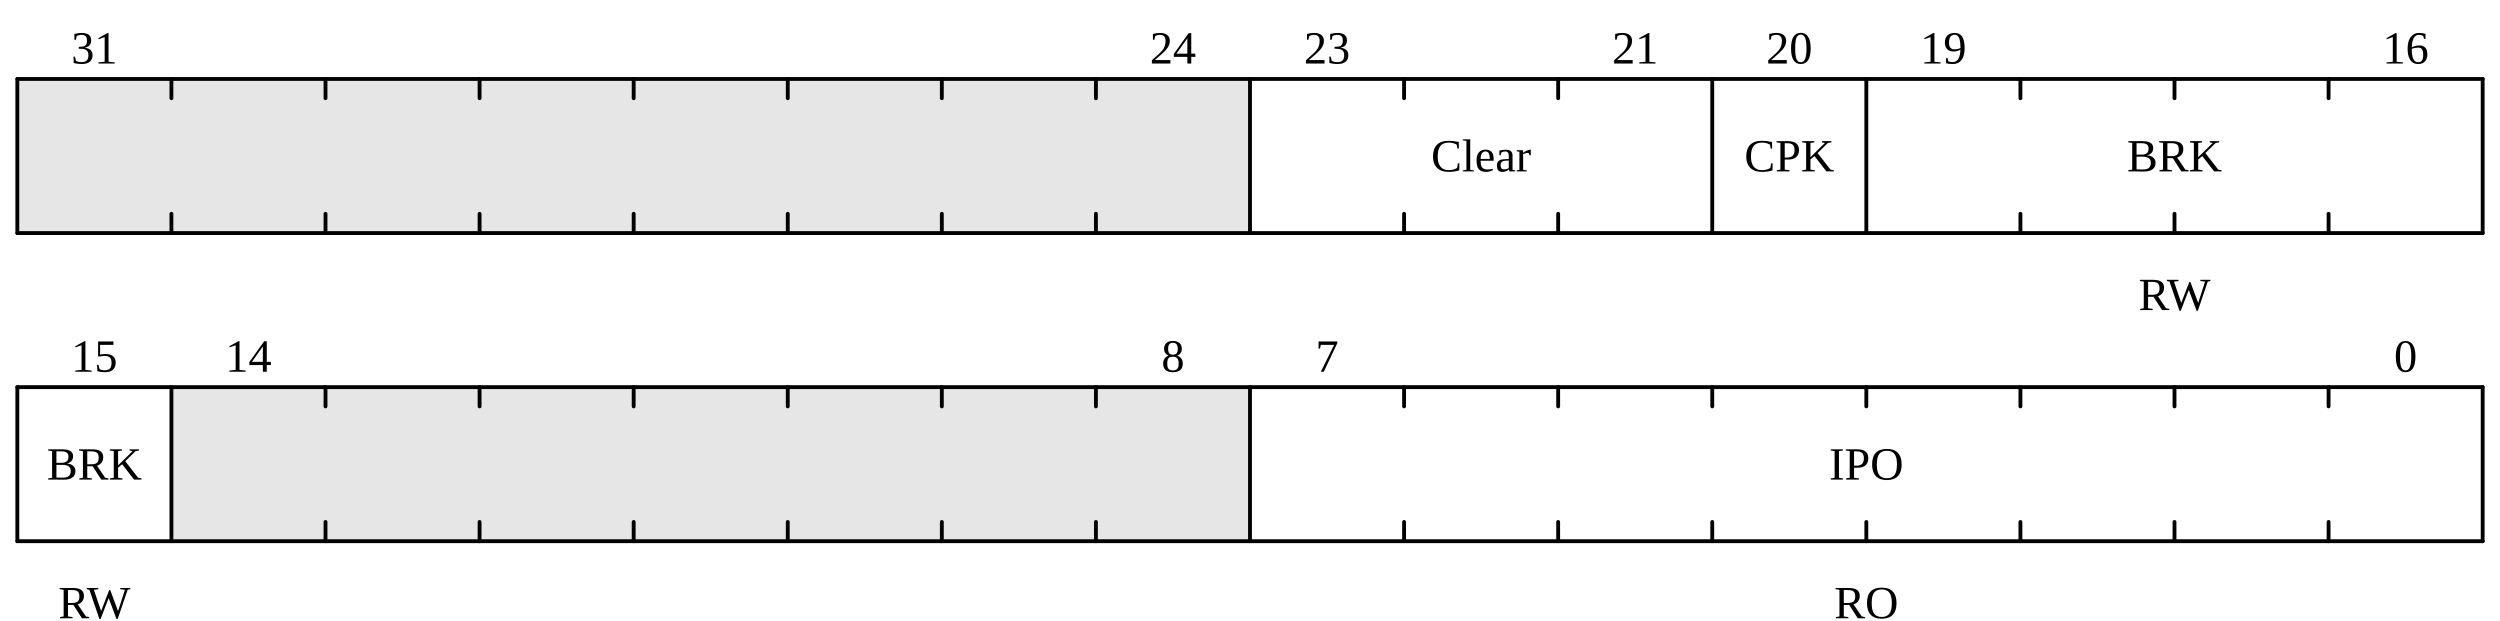
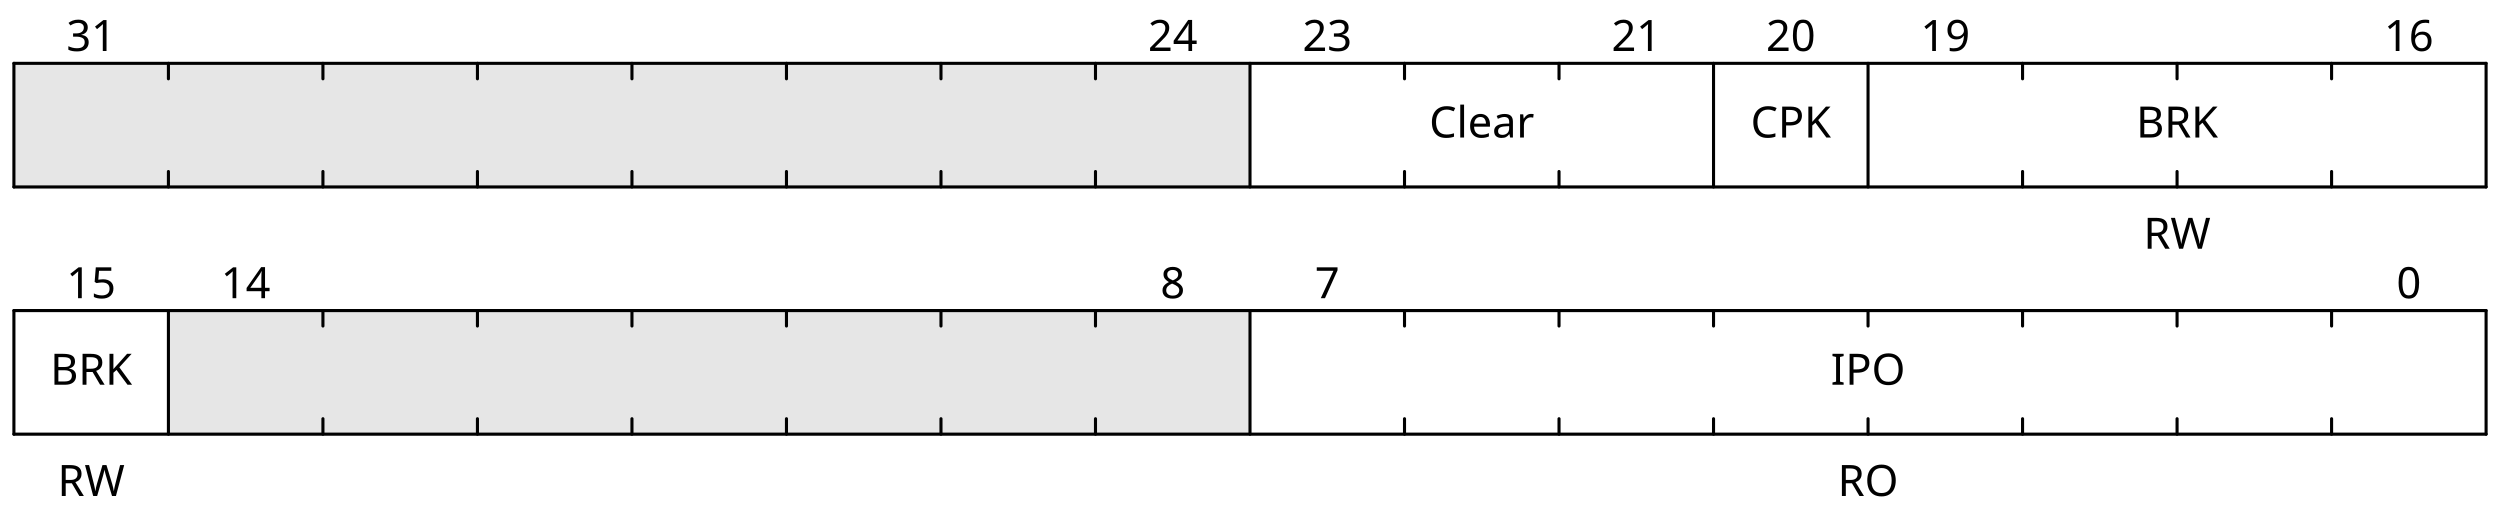
- <svg xmlns="http://www.w3.org/2000/svg" width="649" height="161" viewBox="0 0 649 161">
+ <svg xmlns="http://www.w3.org/2000/svg" width="809" height="165" viewBox="0 0 809 165">
  <g transform="translate(4.5,80.5)">
    <g stroke="black" stroke-width="1" stroke-linecap="round" transform="translate(0,20)">
-       <line x2="640" />
+       <line x2="800" />
      <line y2="40" />
-       <line x2="640" y1="40" y2="40" />
-       <line x1="640" x2="640" y2="40" />
+       <line x2="800" y1="40" y2="40" />
+       <line x1="800" x2="800" y2="40" />
+       <line x1="750" x2="750" y2="5" />
+       <line x1="750" x2="750" y1="35" y2="40" />
+       <line x1="700" x2="700" y2="5" />
+       <line x1="700" x2="700" y1="35" y2="40" />
+       <line x1="650" x2="650" y2="5" />
+       <line x1="650" x2="650" y1="35" y2="40" />
      <line x1="600" x2="600" y2="5" />
      <line x1="600" x2="600" y1="35" y2="40" />
-       <line x1="560" x2="560" y2="5" />
-       <line x1="560" x2="560" y1="35" y2="40" />
-       <line x1="520" x2="520" y2="5" />
-       <line x1="520" x2="520" y1="35" y2="40" />
-       <line x1="480" x2="480" y2="5" />
-       <line x1="480" x2="480" y1="35" y2="40" />
-       <line x1="440" x2="440" y2="5" />
-       <line x1="440" x2="440" y1="35" y2="40" />
-       <line x1="400" x2="400" y2="5" />
-       <line x1="400" x2="400" y1="35" y2="40" />
-       <line x1="360" x2="360" y2="5" />
-       <line x1="360" x2="360" y1="35" y2="40" />
-       <line x1="320" x2="320" y2="40" />
-       <line x1="280" x2="280" y2="5" />
-       <line x1="280" x2="280" y1="35" y2="40" />
-       <line x1="240" x2="240" y2="5" />
-       <line x1="240" x2="240" y1="35" y2="40" />
+       <line x1="550" x2="550" y2="5" />
+       <line x1="550" x2="550" y1="35" y2="40" />
+       <line x1="500" x2="500" y2="5" />
+       <line x1="500" x2="500" y1="35" y2="40" />
+       <line x1="450" x2="450" y2="5" />
+       <line x1="450" x2="450" y1="35" y2="40" />
+       <line x1="400" x2="400" y2="40" />
+       <line x1="350" x2="350" y2="5" />
+       <line x1="350" x2="350" y1="35" y2="40" />
+       <line x1="300" x2="300" y2="5" />
+       <line x1="300" x2="300" y1="35" y2="40" />
+       <line x1="250" x2="250" y2="5" />
+       <line x1="250" x2="250" y1="35" y2="40" />
      <line x1="200" x2="200" y2="5" />
      <line x1="200" x2="200" y1="35" y2="40" />
-       <line x1="160" x2="160" y2="5" />
-       <line x1="160" x2="160" y1="35" y2="40" />
-       <line x1="120" x2="120" y2="5" />
-       <line x1="120" x2="120" y1="35" y2="40" />
-       <line x1="80" x2="80" y2="5" />
-       <line x1="80" x2="80" y1="35" y2="40" />
-       <line x1="40" x2="40" y2="40" />
+       <line x1="150" x2="150" y2="5" />
+       <line x1="150" x2="150" y1="35" y2="40" />
+       <line x1="100" x2="100" y2="5" />
+       <line x1="100" x2="100" y1="35" y2="40" />
+       <line x1="50" x2="50" y2="40" />
    </g>
    <g text-anchor="middle">
      <g>
        <g transform="translate(0,20)">
-           <rect style="fill-opacity:0.1" x="40" y="0" width="280" height="40" />
+           <rect style="fill-opacity:0.1" x="50" y="0" width="350" height="40" />
        </g>
-         <g transform="translate(20,16)">
-           <text x="600">0</text>
-           <text x="320">7</text>
-           <text x="280">8</text>
-           <text x="40">14</text>
-           <text x="0">15</text>
+         <g transform="translate(25,16)">
+           <text x="750" font-size="14" font-family="sans-serif" font-weight="normal">0</text>
+           <text x="400" font-size="14" font-family="sans-serif" font-weight="normal">7</text>
+           <text x="350" font-size="14" font-family="sans-serif" font-weight="normal">8</text>
+           <text x="50" font-size="14" font-family="sans-serif" font-weight="normal">14</text>
+           <text x="0" font-size="14" font-family="sans-serif" font-weight="normal">15</text>
        </g>
-         <g transform="translate(20,44)">
-           <text x="460">
+         <g transform="translate(25,44)">
+           <text x="575" font-size="14" font-family="sans-serif" font-weight="normal">
            <tspan>IPO</tspan>
          </text>
-           <text x="0">
+           <text x="0" font-size="14" font-family="sans-serif" font-weight="normal">
            <tspan>BRK</tspan>
          </text>
        </g>
-         <g transform="translate(20,80)">
-           <text x="460">
+         <g transform="translate(25,80)">
+           <text x="575" font-size="14" font-family="sans-serif" font-weight="normal">
            <tspan>RO</tspan>
          </text>
-           <text x="0">
+           <text x="0" font-size="14" font-family="sans-serif" font-weight="normal">
            <tspan>RW</tspan>
          </text>
        </g>
      </g>
    </g>
  </g>
  <g transform="translate(4.5,0.5)">
    <g stroke="black" stroke-width="1" stroke-linecap="round" transform="translate(0,20)">
-       <line x2="640" />
+       <line x2="800" />
      <line y2="40" />
-       <line x2="640" y1="40" y2="40" />
-       <line x1="640" x2="640" y2="40" />
-       <line x1="600" x2="600" y2="5" />
-       <line x1="600" x2="600" y1="35" y2="40" />
-       <line x1="560" x2="560" y2="5" />
-       <line x1="560" x2="560" y1="35" y2="40" />
-       <line x1="520" x2="520" y2="5" />
-       <line x1="520" x2="520" y1="35" y2="40" />
-       <line x1="480" x2="480" y2="40" />
-       <line x1="440" x2="440" y2="40" />
-       <line x1="400" x2="400" y2="5" />
-       <line x1="400" x2="400" y1="35" y2="40" />
-       <line x1="360" x2="360" y2="5" />
-       <line x1="360" x2="360" y1="35" y2="40" />
-       <line x1="320" x2="320" y2="40" />
-       <line x1="280" x2="280" y2="5" />
-       <line x1="280" x2="280" y1="35" y2="40" />
-       <line x1="240" x2="240" y2="5" />
-       <line x1="240" x2="240" y1="35" y2="40" />
+       <line x2="800" y1="40" y2="40" />
+       <line x1="800" x2="800" y2="40" />
+       <line x1="750" x2="750" y2="5" />
+       <line x1="750" x2="750" y1="35" y2="40" />
+       <line x1="700" x2="700" y2="5" />
+       <line x1="700" x2="700" y1="35" y2="40" />
+       <line x1="650" x2="650" y2="5" />
+       <line x1="650" x2="650" y1="35" y2="40" />
+       <line x1="600" x2="600" y2="40" />
+       <line x1="550" x2="550" y2="40" />
+       <line x1="500" x2="500" y2="5" />
+       <line x1="500" x2="500" y1="35" y2="40" />
+       <line x1="450" x2="450" y2="5" />
+       <line x1="450" x2="450" y1="35" y2="40" />
+       <line x1="400" x2="400" y2="40" />
+       <line x1="350" x2="350" y2="5" />
+       <line x1="350" x2="350" y1="35" y2="40" />
+       <line x1="300" x2="300" y2="5" />
+       <line x1="300" x2="300" y1="35" y2="40" />
+       <line x1="250" x2="250" y2="5" />
+       <line x1="250" x2="250" y1="35" y2="40" />
      <line x1="200" x2="200" y2="5" />
      <line x1="200" x2="200" y1="35" y2="40" />
-       <line x1="160" x2="160" y2="5" />
-       <line x1="160" x2="160" y1="35" y2="40" />
-       <line x1="120" x2="120" y2="5" />
-       <line x1="120" x2="120" y1="35" y2="40" />
-       <line x1="80" x2="80" y2="5" />
-       <line x1="80" x2="80" y1="35" y2="40" />
-       <line x1="40" x2="40" y2="5" />
-       <line x1="40" x2="40" y1="35" y2="40" />
+       <line x1="150" x2="150" y2="5" />
+       <line x1="150" x2="150" y1="35" y2="40" />
+       <line x1="100" x2="100" y2="5" />
+       <line x1="100" x2="100" y1="35" y2="40" />
+       <line x1="50" x2="50" y2="5" />
+       <line x1="50" x2="50" y1="35" y2="40" />
    </g>
    <g text-anchor="middle">
      <g>
        <g transform="translate(0,20)">
-           <rect style="fill-opacity:0.1" x="0" y="0" width="320" height="40" />
+           <rect style="fill-opacity:0.1" x="0" y="0" width="400" height="40" />
        </g>
-         <g transform="translate(20,16)">
-           <text x="600">16</text>
-           <text x="480">19</text>
-           <text x="440">20</text>
-           <text x="400">21</text>
-           <text x="320">23</text>
-           <text x="280">24</text>
-           <text x="0">31</text>
+         <g transform="translate(25,16)">
+           <text x="750" font-size="14" font-family="sans-serif" font-weight="normal">16</text>
+           <text x="600" font-size="14" font-family="sans-serif" font-weight="normal">19</text>
+           <text x="550" font-size="14" font-family="sans-serif" font-weight="normal">20</text>
+           <text x="500" font-size="14" font-family="sans-serif" font-weight="normal">21</text>
+           <text x="400" font-size="14" font-family="sans-serif" font-weight="normal">23</text>
+           <text x="350" font-size="14" font-family="sans-serif" font-weight="normal">24</text>
+           <text x="0" font-size="14" font-family="sans-serif" font-weight="normal">31</text>
        </g>
-         <g transform="translate(20,44)">
-           <text x="540">
+         <g transform="translate(25,44)">
+           <text x="675" font-size="14" font-family="sans-serif" font-weight="normal">
            <tspan>BRK</tspan>
          </text>
-           <text x="440">
+           <text x="550" font-size="14" font-family="sans-serif" font-weight="normal">
            <tspan>CPK</tspan>
          </text>
-           <text x="360">
+           <text x="450" font-size="14" font-family="sans-serif" font-weight="normal">
            <tspan>Clear</tspan>
          </text>
        </g>
-         <g transform="translate(20,80)">
-           <text x="540">
+         <g transform="translate(25,80)">
+           <text x="675" font-size="14" font-family="sans-serif" font-weight="normal">
            <tspan>RW</tspan>
          </text>
        </g>
      </g>
    </g>
  </g>
</svg>
